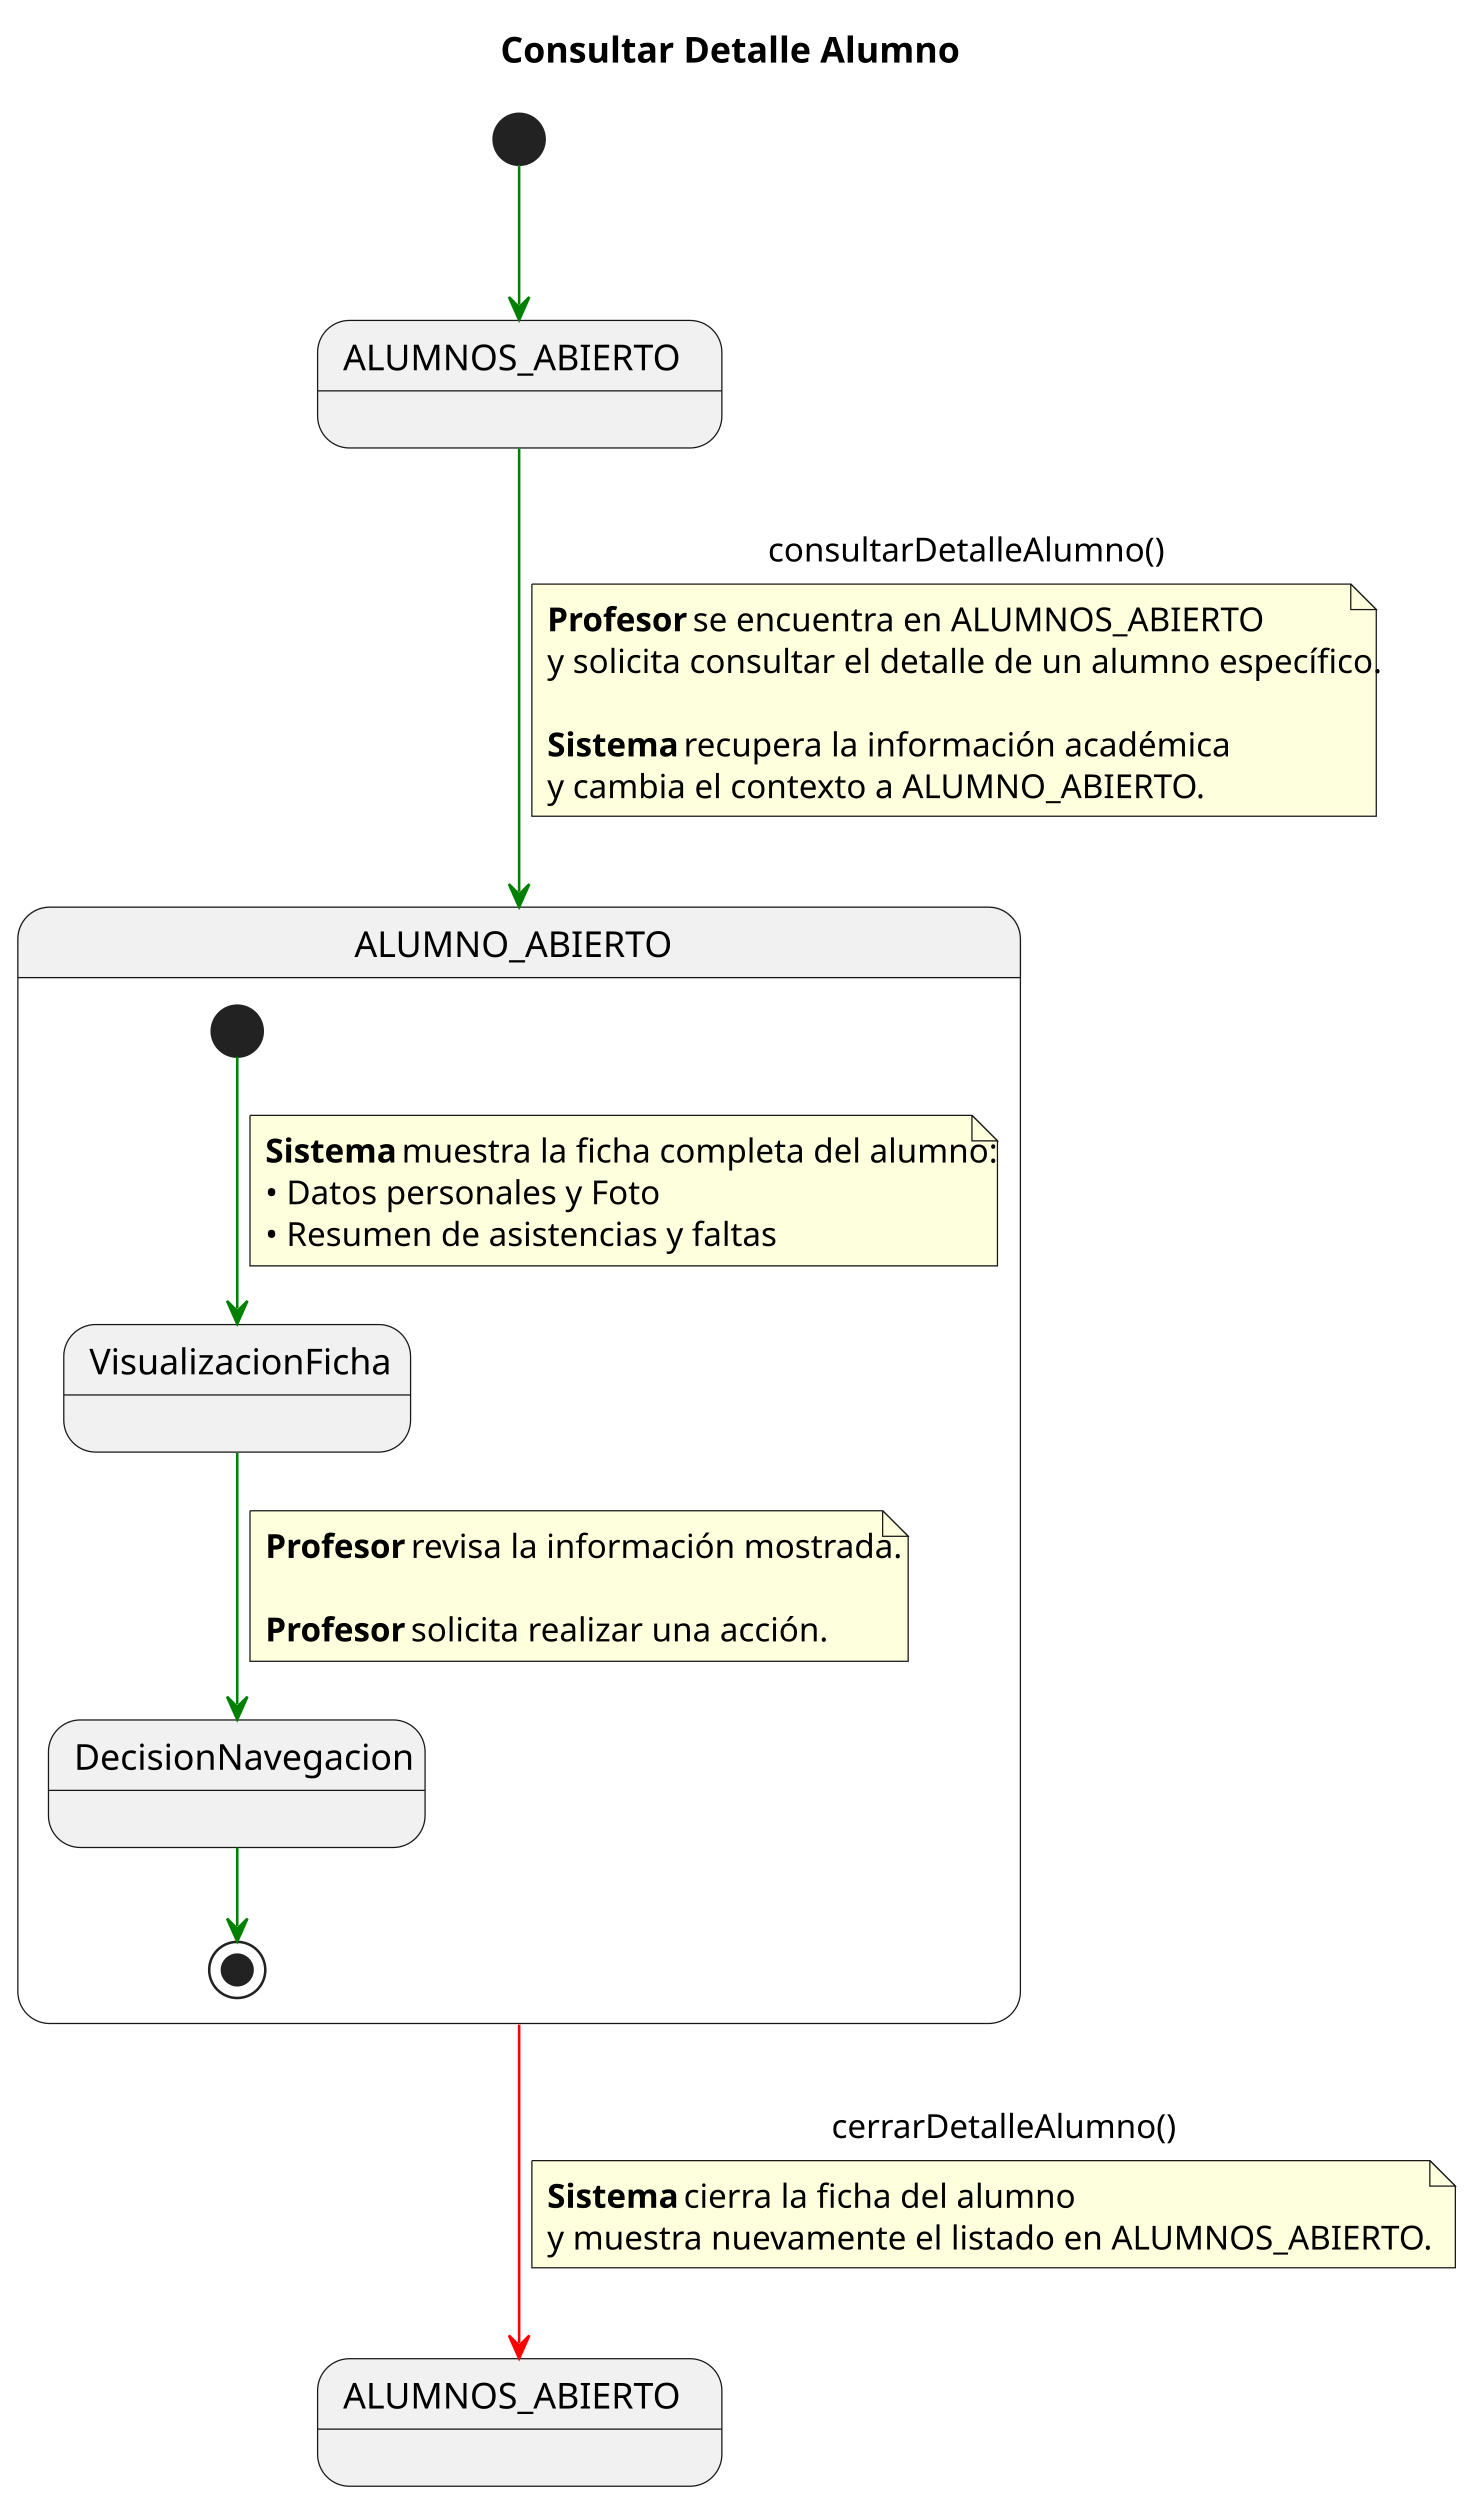
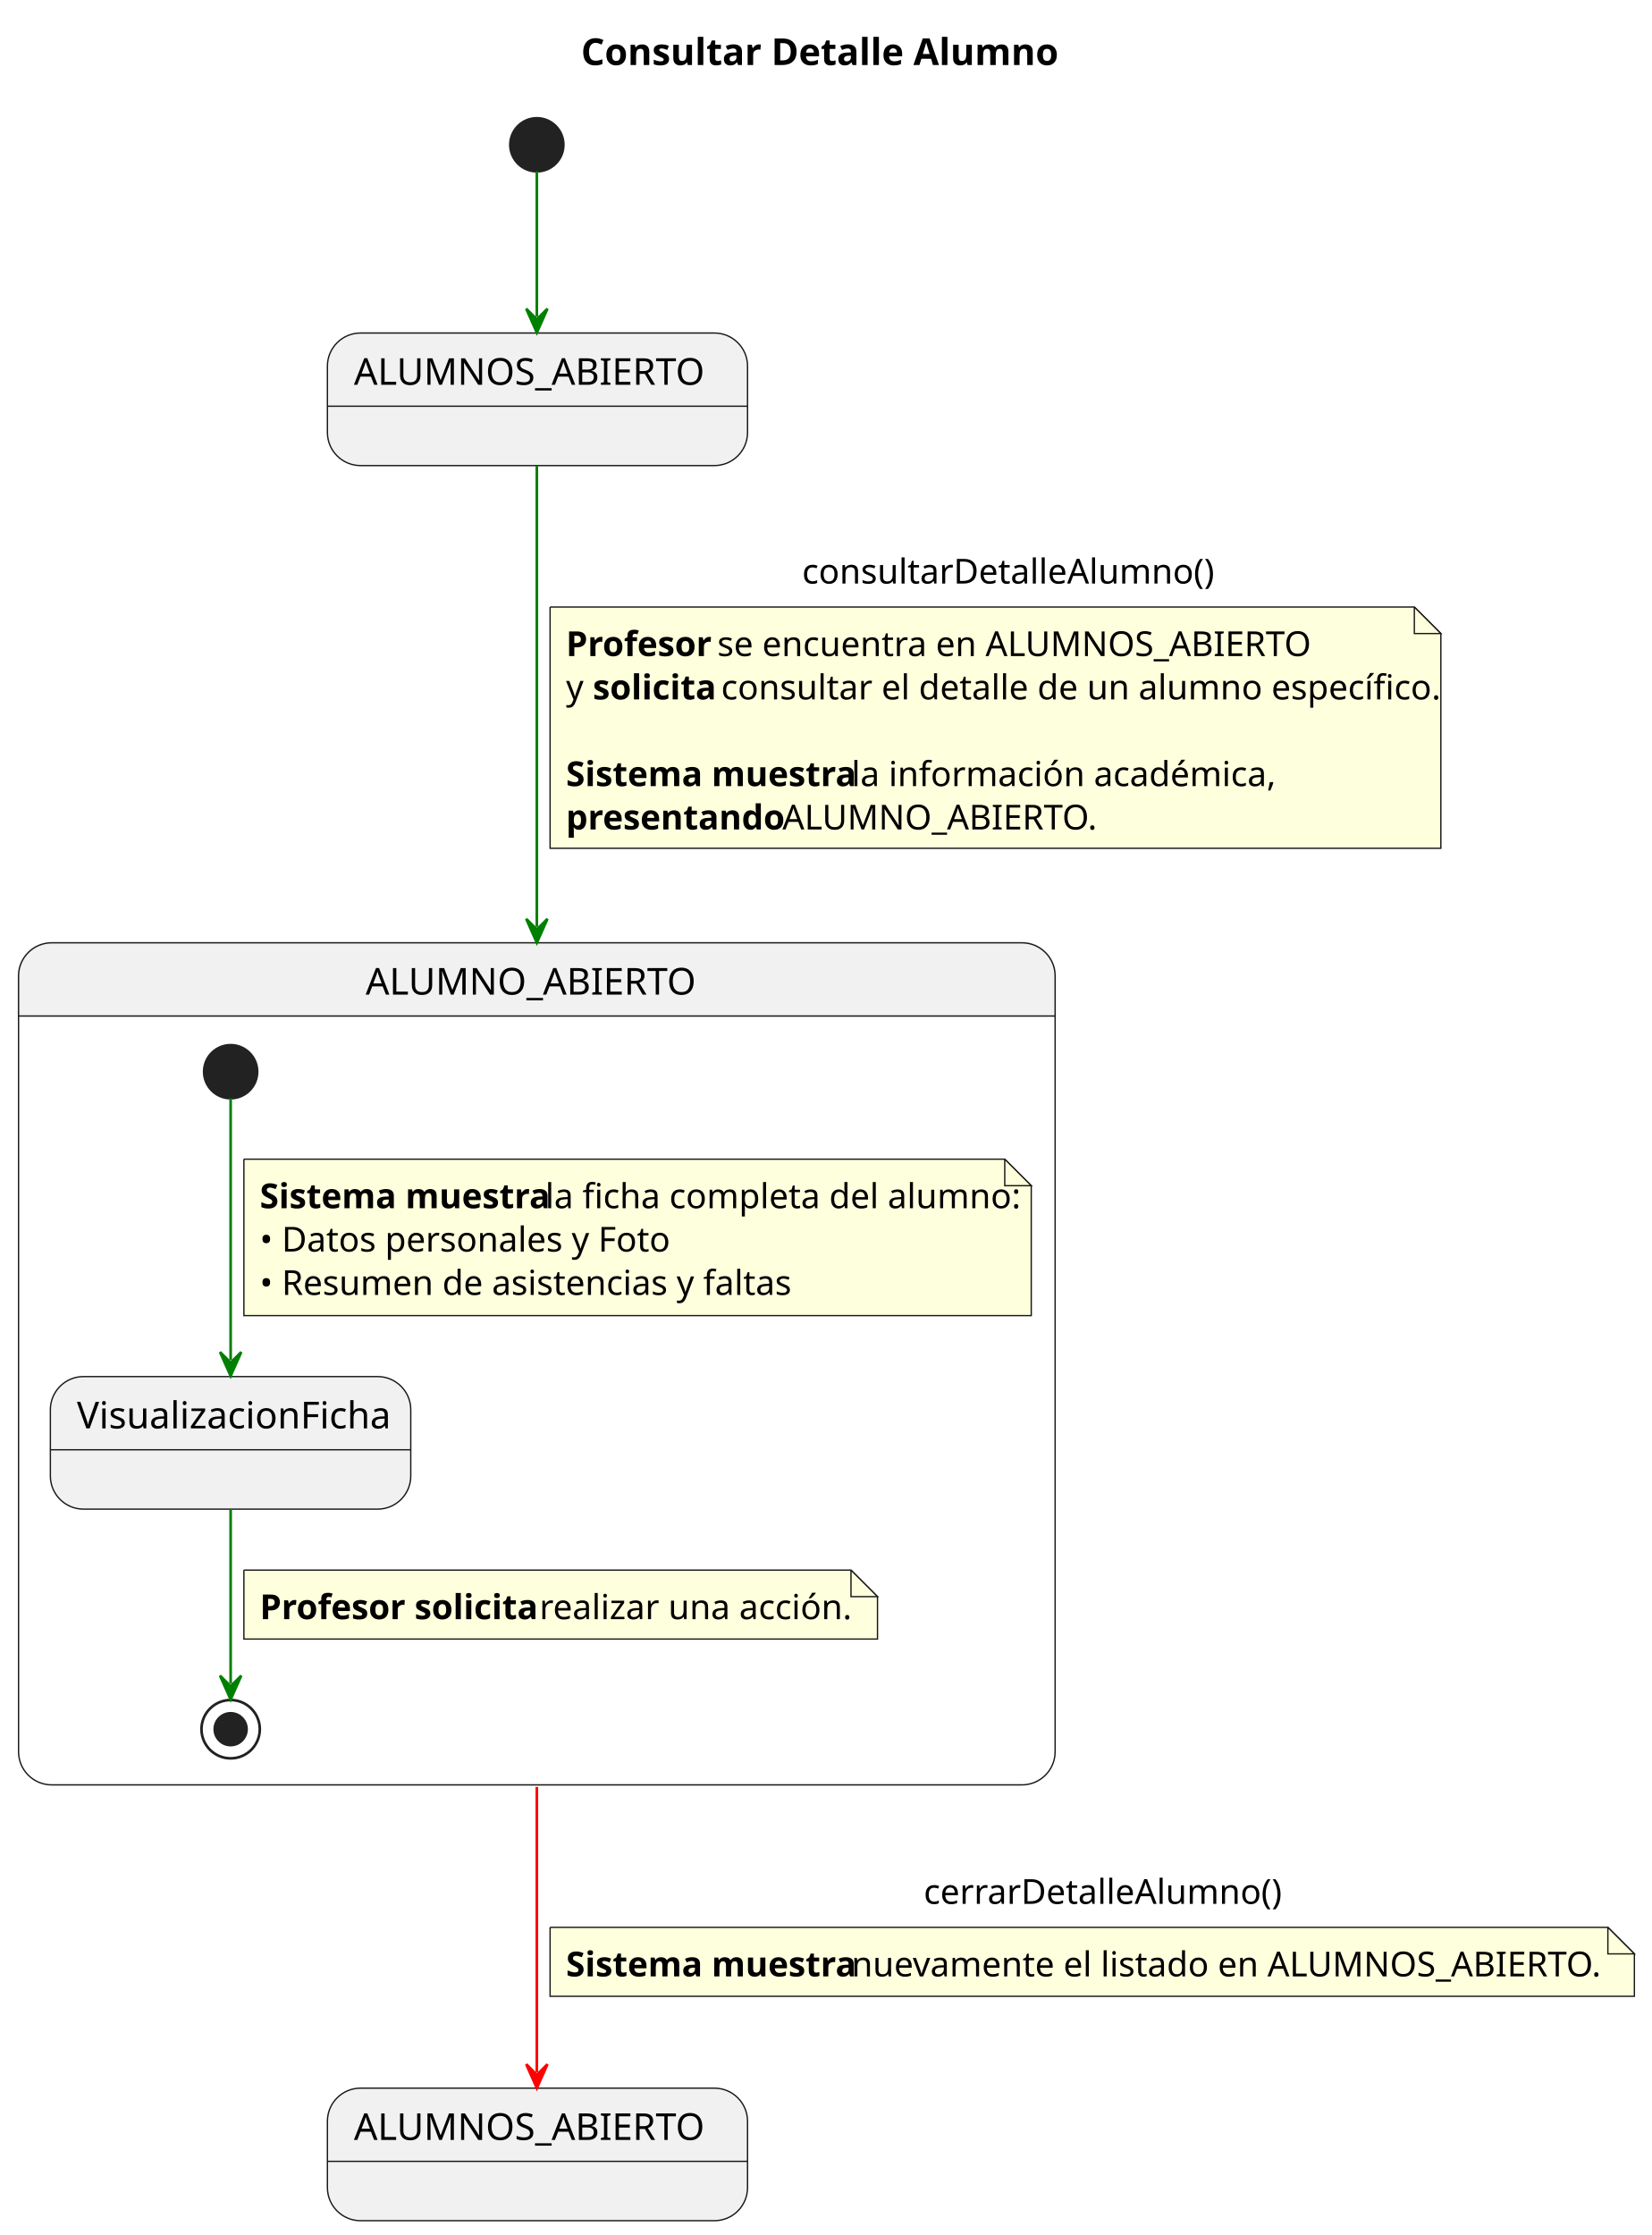
- <svg xmlns="http://www.w3.org/2000/svg" contentStyleType="text/css" data-diagram-type="STATE" height="980px" preserveAspectRatio="none" style="width:577px;height:980px;background:#FFFFFF;" version="1.1" viewBox="0 0 577 980" width="577px" zoomAndPan="magnify">
+ <svg xmlns="http://www.w3.org/2000/svg" contentStyleType="text/css" data-diagram-type="STATE" height="843px" preserveAspectRatio="none" style="width:623px;height:843px;background:#FFFFFF;" version="1.1" viewBox="0 0 623 843" width="623px" zoomAndPan="magnify">
  <defs />
  <g>
-     <text fill="#000000" font-family="sans-serif" font-size="14" font-weight="bold" lengthAdjust="spacing" textLength="171.131" x="196.185" y="24.533">Consultar Detalle Alumno</text>
+     <text fill="#000000" font-family="sans-serif" font-size="14" font-weight="bold" lengthAdjust="spacing" textLength="171.131" x="219.185" y="24.533">Consultar Detalle Alumno</text>
    <g id="ALUMNOS_ABIERTO_INICIAL">
-       <rect fill="#F1F1F1" height="50" rx="12.5" ry="12.5" style="stroke:#181818;stroke-width:0.5;" width="158.476" x="124.5" y="125.609" />
-       <line style="stroke:#181818;stroke-width:0.5;" x1="124.5" x2="282.976" y1="153.219" y2="153.219" />
-       <text fill="#000000" font-family="sans-serif" font-size="14" lengthAdjust="spacing" textLength="138.476" x="134.5" y="145.143">ALUMNOS_ABIERTO</text>
+       <rect fill="#F1F1F1" height="50" rx="12.5" ry="12.5" style="stroke:#181818;stroke-width:0.5;" width="158.476" x="123.5" y="125.609" />
+       <line style="stroke:#181818;stroke-width:0.5;" x1="123.5" x2="281.976" y1="153.219" y2="153.219" />
+       <text fill="#000000" font-family="sans-serif" font-size="14" lengthAdjust="spacing" textLength="138.476" x="133.5" y="145.143">ALUMNOS_ABIERTO</text>
    </g>
    <g id="ALUMNOS_ABIERTO_FINAL">
-       <rect fill="#F1F1F1" height="50" rx="12.5" ry="12.5" style="stroke:#181818;stroke-width:0.5;" width="158.476" x="124.5" y="924.609" />
-       <line style="stroke:#181818;stroke-width:0.5;" x1="124.5" x2="282.976" y1="952.219" y2="952.219" />
-       <text fill="#000000" font-family="sans-serif" font-size="14" lengthAdjust="spacing" textLength="138.476" x="134.5" y="944.143">ALUMNOS_ABIERTO</text>
+       <rect fill="#F1F1F1" height="50" rx="12.5" ry="12.5" style="stroke:#181818;stroke-width:0.5;" width="158.476" x="123.5" y="787.609" />
+       <line style="stroke:#181818;stroke-width:0.5;" x1="123.5" x2="281.976" y1="815.219" y2="815.219" />
+       <text fill="#000000" font-family="sans-serif" font-size="14" lengthAdjust="spacing" textLength="138.476" x="133.5" y="807.143">ALUMNOS_ABIERTO</text>
    </g>
-     <path d="M19.5,355.609 L387.5,355.609 A12.5,12.5 0 0 1 400,368.109 L400,383.219 L7,383.219 L7,368.109 A12.5,12.5 0 0 1 19.5,355.609" fill="#F1F1F1" style="stroke:#F1F1F1;stroke-width:1;" />
-     <rect fill="none" height="437.609" rx="12.5" ry="12.5" style="stroke:#181818;stroke-width:0.5;" width="393" x="7" y="355.609" />
-     <line style="stroke:#181818;stroke-width:0.5;" x1="7" x2="400" y1="383.219" y2="383.219" />
-     <text fill="#000000" font-family="sans-serif" font-size="14" lengthAdjust="spacing" textLength="129.138" x="138.931" y="375.143">ALUMNO_ABIERTO</text>
+     <path d="M19.5,355.609 L385.5,355.609 A12.5,12.5 0 0 1 398,368.109 L398,383.219 L7,383.219 L7,368.109 A12.5,12.5 0 0 1 19.5,355.609" fill="#F1F1F1" style="stroke:#F1F1F1;stroke-width:1;" />
+     <rect fill="none" height="317.609" rx="12.5" ry="12.5" style="stroke:#181818;stroke-width:0.5;" width="391" x="7" y="355.609" />
+     <line style="stroke:#181818;stroke-width:0.5;" x1="7" x2="398" y1="383.219" y2="383.219" />
+     <text fill="#000000" font-family="sans-serif" font-size="14" lengthAdjust="spacing" textLength="129.138" x="137.931" y="375.143">ALUMNO_ABIERTO</text>
    <g id="ALUMNO_ABIERTO_COMP.VisualizacionFicha">
-       <rect fill="#F1F1F1" height="50" rx="12.5" ry="12.5" style="stroke:#181818;stroke-width:0.5;" width="135.944" x="25" y="519.219" />
-       <line style="stroke:#181818;stroke-width:0.5;" x1="25" x2="160.944" y1="546.828" y2="546.828" />
-       <text fill="#000000" font-family="sans-serif" font-size="14" lengthAdjust="spacing" textLength="115.944" x="35" y="538.752">VisualizacionFicha</text>
+       <rect fill="#F1F1F1" height="50" rx="12.5" ry="12.5" style="stroke:#181818;stroke-width:0.5;" width="135.944" x="19" y="519.219" />
+       <line style="stroke:#181818;stroke-width:0.5;" x1="19" x2="154.944" y1="546.828" y2="546.828" />
+       <text fill="#000000" font-family="sans-serif" font-size="14" lengthAdjust="spacing" textLength="115.944" x="29" y="538.752">VisualizacionFicha</text>
    </g>
-     <g id="ALUMNO_ABIERTO_COMP.DecisionNavegacion">
-       <rect fill="#F1F1F1" height="50" rx="12.5" ry="12.5" style="stroke:#181818;stroke-width:0.5;" width="147.627" x="19" y="674.219" />
-       <line style="stroke:#181818;stroke-width:0.5;" x1="19" x2="166.627" y1="701.828" y2="701.828" />
-       <text fill="#000000" font-family="sans-serif" font-size="14" lengthAdjust="spacing" textLength="127.627" x="29" y="693.752">DecisionNavegacion</text>
+     <ellipse cx="87" cy="404.219" fill="#222222" rx="10" ry="10" style="stroke:#222222;stroke-width:1;" />
+     <ellipse cx="87" cy="652.219" fill="none" rx="11" ry="11" style="stroke:#222222;stroke-width:1;" />
+     <ellipse cx="87" cy="652.219" fill="#222222" rx="6" ry="6" style="stroke:#222222;stroke-width:1;" />
+     <g class="link" data-entity-1="*start*ALUMNO_ABIERTO_COMP" data-entity-2="VisualizacionFicha" data-source-line="23" data-uid="lnk6" id="link_*start*ALUMNO_ABIERTO_COMP_VisualizacionFicha">
+       <path d="M87,414.269 C87,435.259 87,481.809 87,512.969" fill="none" id="*start*ALUMNO_ABIERTO_COMP-to-VisualizacionFicha" style="stroke:#008000;stroke-width:1;" />
+       <polygon fill="#008000" points="87,518.969,91,509.969,87,513.969,83,509.969,87,518.969" style="stroke:#008000;stroke-width:1;" />
+       <path d="M92,437.219 L92,496.219 L389,496.219 L389,447.219 L379,437.219 L92,437.219" fill="#FEFFDD" style="stroke:#181818;stroke-width:0.5;" />
+       <path d="M379,437.219 L379,447.219 L389,447.219 L379,437.219" fill="#FEFFDD" style="stroke:#181818;stroke-width:0.5;" />
+       <text fill="#000000" font-family="sans-serif" font-size="13" font-weight="bold" lengthAdjust="spacing" textLength="104.051" x="98" y="455.714">Sistema muestra</text>
+       <text fill="#000000" font-family="sans-serif" font-size="13" lengthAdjust="spacing" textLength="168.372" x="205.663" y="455.714">la ficha completa del alumno:</text>
+       <text fill="#000000" font-family="sans-serif" font-size="13" lengthAdjust="spacing" textLength="149.798" x="98" y="472.065">• Datos personales y Foto</text>
+       <text fill="#000000" font-family="sans-serif" font-size="13" lengthAdjust="spacing" textLength="195.317" x="98" y="488.417">• Resumen de asistencias y faltas</text>
    </g>
-     <ellipse cx="93" cy="404.219" fill="#222222" rx="10" ry="10" style="stroke:#222222;stroke-width:1;" />
-     <ellipse cx="93" cy="772.219" fill="none" rx="11" ry="11" style="stroke:#222222;stroke-width:1;" />
-     <ellipse cx="93" cy="772.219" fill="#222222" rx="6" ry="6" style="stroke:#222222;stroke-width:1;" />
-     <g class="link" data-entity-1="*start*ALUMNO_ABIERTO_COMP" data-entity-2="VisualizacionFicha" data-source-line="24" data-uid="lnk6" id="link_*start*ALUMNO_ABIERTO_COMP_VisualizacionFicha">
-       <path d="M93,414.269 C93,435.259 93,481.809 93,512.969" fill="none" id="*start*ALUMNO_ABIERTO_COMP-to-VisualizacionFicha" style="stroke:#008000;stroke-width:1;" />
-       <polygon fill="#008000" points="93,518.969,97,509.969,93,513.969,89,509.969,93,518.969" style="stroke:#008000;stroke-width:1;" />
-       <path d="M98,437.219 L98,496.219 L391,496.219 L391,447.219 L381,437.219 L98,437.219" fill="#FEFFDD" style="stroke:#181818;stroke-width:0.5;" />
-       <path d="M381,437.219 L381,447.219 L391,447.219 L381,437.219" fill="#FEFFDD" style="stroke:#181818;stroke-width:0.5;" />
-       <text fill="#000000" font-family="sans-serif" font-size="13" font-weight="bold" lengthAdjust="spacing" textLength="49.861" x="104" y="455.714">Sistema</text>
-       <text fill="#000000" font-family="sans-serif" font-size="13" lengthAdjust="spacing" textLength="218.943" x="157.473" y="455.714">muestra la ficha completa del alumno:</text>
-       <text fill="#000000" font-family="sans-serif" font-size="13" lengthAdjust="spacing" textLength="149.798" x="104" y="472.065">• Datos personales y Foto</text>
-       <text fill="#000000" font-family="sans-serif" font-size="13" lengthAdjust="spacing" textLength="195.317" x="104" y="488.417">• Resumen de asistencias y faltas</text>
+     <g class="link" data-entity-1="VisualizacionFicha" data-entity-2="*end*ALUMNO_ABIERTO_COMP" data-source-line="30" data-uid="lnk8" id="link_VisualizacionFicha_*end*ALUMNO_ABIERTO_COMP">
+       <path d="M87,569.269 C87,591.869 87,618.599 87,635.019" fill="none" id="VisualizacionFicha-to-*end*ALUMNO_ABIERTO_COMP" style="stroke:#008000;stroke-width:1;" />
+       <polygon fill="#008000" points="87,641.019,91,632.019,87,636.019,83,632.019,87,641.019" style="stroke:#008000;stroke-width:1;" />
+       <path d="M92,592.219 L92,618.219 L331,618.219 L331,602.219 L321,592.219 L92,592.219" fill="#FEFFDD" style="stroke:#181818;stroke-width:0.5;" />
+       <path d="M321,592.219 L321,602.219 L331,602.219 L321,592.219" fill="#FEFFDD" style="stroke:#181818;stroke-width:0.5;" />
+       <text fill="#000000" font-family="sans-serif" font-size="13" font-weight="bold" lengthAdjust="spacing" textLength="101.867" x="98" y="610.714">Profesor solicita</text>
+       <text fill="#000000" font-family="sans-serif" font-size="13" lengthAdjust="spacing" textLength="112.728" x="203.479" y="610.714">realizar una acción.</text>
    </g>
-     <g class="link" data-entity-1="VisualizacionFicha" data-entity-2="DecisionNavegacion" data-source-line="31" data-uid="lnk7" id="link_VisualizacionFicha_DecisionNavegacion">
-       <path d="M93,569.459 C93,598.109 93,639.489 93,668.089" fill="none" id="VisualizacionFicha-to-DecisionNavegacion" style="stroke:#008000;stroke-width:1;" />
-       <polygon fill="#008000" points="93,674.089,97,665.089,93,669.089,89,665.089,93,674.089" style="stroke:#008000;stroke-width:1;" />
-       <path d="M98,592.219 L98,651.219 L356,651.219 L356,602.219 L346,592.219 L98,592.219" fill="#FEFFDD" style="stroke:#181818;stroke-width:0.5;" />
-       <path d="M346,592.219 L346,602.219 L356,602.219 L346,592.219" fill="#FEFFDD" style="stroke:#181818;stroke-width:0.5;" />
-       <text fill="#000000" font-family="sans-serif" font-size="13" font-weight="bold" lengthAdjust="spacing" textLength="53.46" x="104" y="610.714">Profesor</text>
-       <text fill="#000000" font-family="sans-serif" font-size="13" lengthAdjust="spacing" textLength="180.629" x="161.072" y="610.714">revisa la información mostrada.</text>
-       <text fill="#000000" font-family="sans-serif" font-size="13" lengthAdjust="spacing" textLength="3.612" x="104" y="627.065"> </text>
-       <text fill="#000000" font-family="sans-serif" font-size="13" font-weight="bold" lengthAdjust="spacing" textLength="53.46" x="104" y="643.417">Profesor</text>
-       <text fill="#000000" font-family="sans-serif" font-size="13" lengthAdjust="spacing" textLength="156.076" x="161.072" y="643.417">solicita realizar una acción.</text>
-     </g>
-     <g class="link" data-entity-1="DecisionNavegacion" data-entity-2="*end*ALUMNO_ABIERTO_COMP" data-source-line="38" data-uid="lnk9" id="link_DecisionNavegacion_*end*ALUMNO_ABIERTO_COMP">
-       <path d="M93,724.259 C93,736.809 93,745.499 93,755.069" fill="none" id="DecisionNavegacion-to-*end*ALUMNO_ABIERTO_COMP" style="stroke:#008000;stroke-width:1;" />
-       <polygon fill="#008000" points="93,761.069,97,752.069,93,756.069,89,752.069,93,761.069" style="stroke:#008000;stroke-width:1;" />
-     </g>
-     <ellipse cx="203.5" cy="54.609" fill="#222222" rx="10" ry="10" style="stroke:#222222;stroke-width:1;" />
+     <ellipse cx="202.5" cy="54.609" fill="#222222" rx="10" ry="10" style="stroke:#222222;stroke-width:1;" />
    <g class="link" data-entity-1="*start*" data-entity-2="ALUMNOS_ABIERTO_INICIAL" data-source-line="8" data-uid="lnk3" id="link_*start*_ALUMNOS_ABIERTO_INICIAL">
-       <path d="M203.5,64.619 C203.5,78.499 203.5,99.579 203.5,119.449" fill="none" id="*start*-to-ALUMNOS_ABIERTO_INICIAL" style="stroke:#008000;stroke-width:1;" />
-       <polygon fill="#008000" points="203.5,125.449,207.5,116.449,203.5,120.449,199.5,116.449,203.5,125.449" style="stroke:#008000;stroke-width:1;" />
+       <path d="M202.5,64.619 C202.5,78.499 202.5,99.579 202.5,119.449" fill="none" id="*start*-to-ALUMNOS_ABIERTO_INICIAL" style="stroke:#008000;stroke-width:1;" />
+       <polygon fill="#008000" points="202.5,125.449,206.5,116.449,202.5,120.449,198.5,116.449,202.5,125.449" style="stroke:#008000;stroke-width:1;" />
    </g>
    <g class="link" data-entity-1="ALUMNOS_ABIERTO_INICIAL" data-entity-2="ALUMNO_ABIERTO_COMP" data-source-line="10" data-uid="lnk4" id="link_ALUMNOS_ABIERTO_INICIAL_ALUMNO_ABIERTO_COMP">
-       <path d="M203.5,175.809 C203.5,211.849 203.5,277.159 203.5,349.579" fill="none" id="ALUMNOS_ABIERTO_INICIAL-to-ALUMNO_ABIERTO_COMP" style="stroke:#008000;stroke-width:1;" />
-       <polygon fill="#008000" points="203.5,355.579,207.5,346.579,203.5,350.579,199.5,346.579,203.5,355.579" style="stroke:#008000;stroke-width:1;" />
-       <text fill="#000000" font-family="sans-serif" font-size="13" lengthAdjust="spacing" textLength="145.952" x="301.028" y="220.105">consultarDetalleAlumno()</text>
-       <path d="M208.5,228.961 L208.5,319.961 L539.5,319.961 L539.5,238.961 L529.5,228.961 L208.5,228.961" fill="#FEFFDD" style="stroke:#181818;stroke-width:0.5;" />
-       <path d="M529.5,228.961 L529.5,238.961 L539.5,238.961 L529.5,228.961" fill="#FEFFDD" style="stroke:#181818;stroke-width:0.5;" />
-       <text fill="#000000" font-family="sans-serif" font-size="13" font-weight="bold" lengthAdjust="spacing" textLength="53.46" x="214.5" y="247.456">Profesor</text>
-       <text fill="#000000" font-family="sans-serif" font-size="13" lengthAdjust="spacing" textLength="225.431" x="271.572" y="247.456">se encuentra en ALUMNOS_ABIERTO</text>
-       <text fill="#000000" font-family="sans-serif" font-size="13" lengthAdjust="spacing" textLength="310.007" x="214.5" y="263.808">y solicita consultar el detalle de un alumno específico.</text>
-       <text fill="#000000" font-family="sans-serif" font-size="13" lengthAdjust="spacing" textLength="3.612" x="214.5" y="280.159"> </text>
-       <text fill="#000000" font-family="sans-serif" font-size="13" font-weight="bold" lengthAdjust="spacing" textLength="49.861" x="214.5" y="296.511">Sistema</text>
-       <text fill="#000000" font-family="sans-serif" font-size="13" lengthAdjust="spacing" textLength="202.325" x="267.973" y="296.511">recupera la información académica</text>
-       <text fill="#000000" font-family="sans-serif" font-size="13" lengthAdjust="spacing" textLength="256.483" x="214.5" y="312.862">y cambia el contexto a ALUMNO_ABIERTO.</text>
+       <path d="M202.5,175.639 C202.5,212.589 202.5,280.359 202.5,349.579" fill="none" id="ALUMNOS_ABIERTO_INICIAL-to-ALUMNO_ABIERTO_COMP" style="stroke:#008000;stroke-width:1;" />
+       <polygon fill="#008000" points="202.5,355.579,206.5,346.579,202.5,350.579,198.5,346.579,202.5,355.579" style="stroke:#008000;stroke-width:1;" />
+       <text fill="#000000" font-family="sans-serif" font-size="13" lengthAdjust="spacing" textLength="145.952" x="302.557" y="220.105">consultarDetalleAlumno()</text>
+       <path d="M207.5,228.961 L207.5,319.961 L543.5,319.961 L543.5,238.961 L533.5,228.961 L207.5,228.961" fill="#FEFFDD" style="stroke:#181818;stroke-width:0.5;" />
+       <path d="M533.5,228.961 L533.5,238.961 L543.5,238.961 L533.5,228.961" fill="#FEFFDD" style="stroke:#181818;stroke-width:0.5;" />
+       <text fill="#000000" font-family="sans-serif" font-size="13" font-weight="bold" lengthAdjust="spacing" textLength="53.46" x="213.5" y="247.456">Profesor</text>
+       <text fill="#000000" font-family="sans-serif" font-size="13" lengthAdjust="spacing" textLength="225.431" x="270.572" y="247.456">se encuentra en ALUMNOS_ABIERTO</text>
+       <text fill="#000000" font-family="sans-serif" font-size="13" lengthAdjust="spacing" textLength="6.5" x="213.5" y="263.808">y</text>
+       <text fill="#000000" font-family="sans-serif" font-size="13" font-weight="bold" lengthAdjust="spacing" textLength="44.795" x="223.612" y="263.808">solicita</text>
+       <text fill="#000000" font-family="sans-serif" font-size="13" lengthAdjust="spacing" textLength="256.547" x="272.019" y="263.808">consultar el detalle de un alumno específico.</text>
+       <text fill="#000000" font-family="sans-serif" font-size="13" lengthAdjust="spacing" textLength="3.612" x="213.5" y="280.159"> </text>
+       <text fill="#000000" font-family="sans-serif" font-size="13" font-weight="bold" lengthAdjust="spacing" textLength="104.051" x="213.5" y="296.511">Sistema muestra</text>
+       <text fill="#000000" font-family="sans-serif" font-size="13" lengthAdjust="spacing" textLength="151.017" x="321.163" y="296.511">la información académica,</text>
+       <text fill="#000000" font-family="sans-serif" font-size="13" font-weight="bold" lengthAdjust="spacing" textLength="78.013" x="213.5" y="312.862">presentando</text>
+       <text fill="#000000" font-family="sans-serif" font-size="13" lengthAdjust="spacing" textLength="123.525" x="295.125" y="312.862">ALUMNO_ABIERTO.</text>
    </g>
-     <g class="link" data-entity-1="ALUMNO_ABIERTO_COMP" data-entity-2="ALUMNOS_ABIERTO_FINAL" data-source-line="41" data-uid="lnk10" id="link_ALUMNO_ABIERTO_COMP_ALUMNOS_ABIERTO_FINAL">
-       <path d="M203.5,793.659 C203.5,846.749 203.5,890.329 203.5,918.499" fill="none" id="ALUMNO_ABIERTO_COMP-to-ALUMNOS_ABIERTO_FINAL" style="stroke:#FF0000;stroke-width:1;" />
-       <polygon fill="#FF0000" points="203.5,924.499,207.5,915.499,203.5,919.499,199.5,915.499,203.5,924.499" style="stroke:#FF0000;stroke-width:1;" />
-       <text fill="#000000" font-family="sans-serif" font-size="13" lengthAdjust="spacing" textLength="127.15" x="325.942" y="838.105">cerrarDetalleAlumno()</text>
-       <path d="M208.5,846.961 L208.5,888.961 L570.5,888.961 L570.5,856.961 L560.5,846.961 L208.5,846.961" fill="#FEFFDD" style="stroke:#181818;stroke-width:0.5;" />
-       <path d="M560.5,846.961 L560.5,856.961 L570.5,856.961 L560.5,846.961" fill="#FEFFDD" style="stroke:#181818;stroke-width:0.5;" />
-       <text fill="#000000" font-family="sans-serif" font-size="13" font-weight="bold" lengthAdjust="spacing" textLength="49.861" x="214.5" y="865.456">Sistema</text>
-       <text fill="#000000" font-family="sans-serif" font-size="13" lengthAdjust="spacing" textLength="144.517" x="267.973" y="865.456">cierra la ficha del alumno</text>
-       <text fill="#000000" font-family="sans-serif" font-size="13" lengthAdjust="spacing" textLength="341.034" x="214.5" y="881.808">y muestra nuevamente el listado en ALUMNOS_ABIERTO.</text>
+     <g class="link" data-entity-1="ALUMNO_ABIERTO_COMP" data-entity-2="ALUMNOS_ABIERTO_FINAL" data-source-line="37" data-uid="lnk9" id="link_ALUMNO_ABIERTO_COMP_ALUMNOS_ABIERTO_FINAL">
+       <path d="M202.5,674.009 C202.5,718.539 202.5,755.819 202.5,781.589" fill="none" id="ALUMNO_ABIERTO_COMP-to-ALUMNOS_ABIERTO_FINAL" style="stroke:#FF0000;stroke-width:1;" />
+       <polygon fill="#FF0000" points="202.5,787.589,206.5,778.589,202.5,782.589,198.5,778.589,202.5,787.589" style="stroke:#FF0000;stroke-width:1;" />
+       <text fill="#000000" font-family="sans-serif" font-size="13" lengthAdjust="spacing" textLength="127.15" x="348.432" y="718.105">cerrarDetalleAlumno()</text>
+       <path d="M207.5,726.961 L207.5,752.961 L616.5,752.961 L616.5,736.961 L606.5,726.961 L207.5,726.961" fill="#FEFFDD" style="stroke:#181818;stroke-width:0.5;" />
+       <path d="M606.5,726.961 L606.5,736.961 L616.5,736.961 L606.5,726.961" fill="#FEFFDD" style="stroke:#181818;stroke-width:0.5;" />
+       <text fill="#000000" font-family="sans-serif" font-size="13" font-weight="bold" lengthAdjust="spacing" textLength="104.051" x="213.5" y="745.456">Sistema muestra</text>
+       <text fill="#000000" font-family="sans-serif" font-size="13" lengthAdjust="spacing" textLength="280.351" x="321.163" y="745.456">nuevamente el listado en ALUMNOS_ABIERTO.</text>
    </g>
  </g>
</svg>
